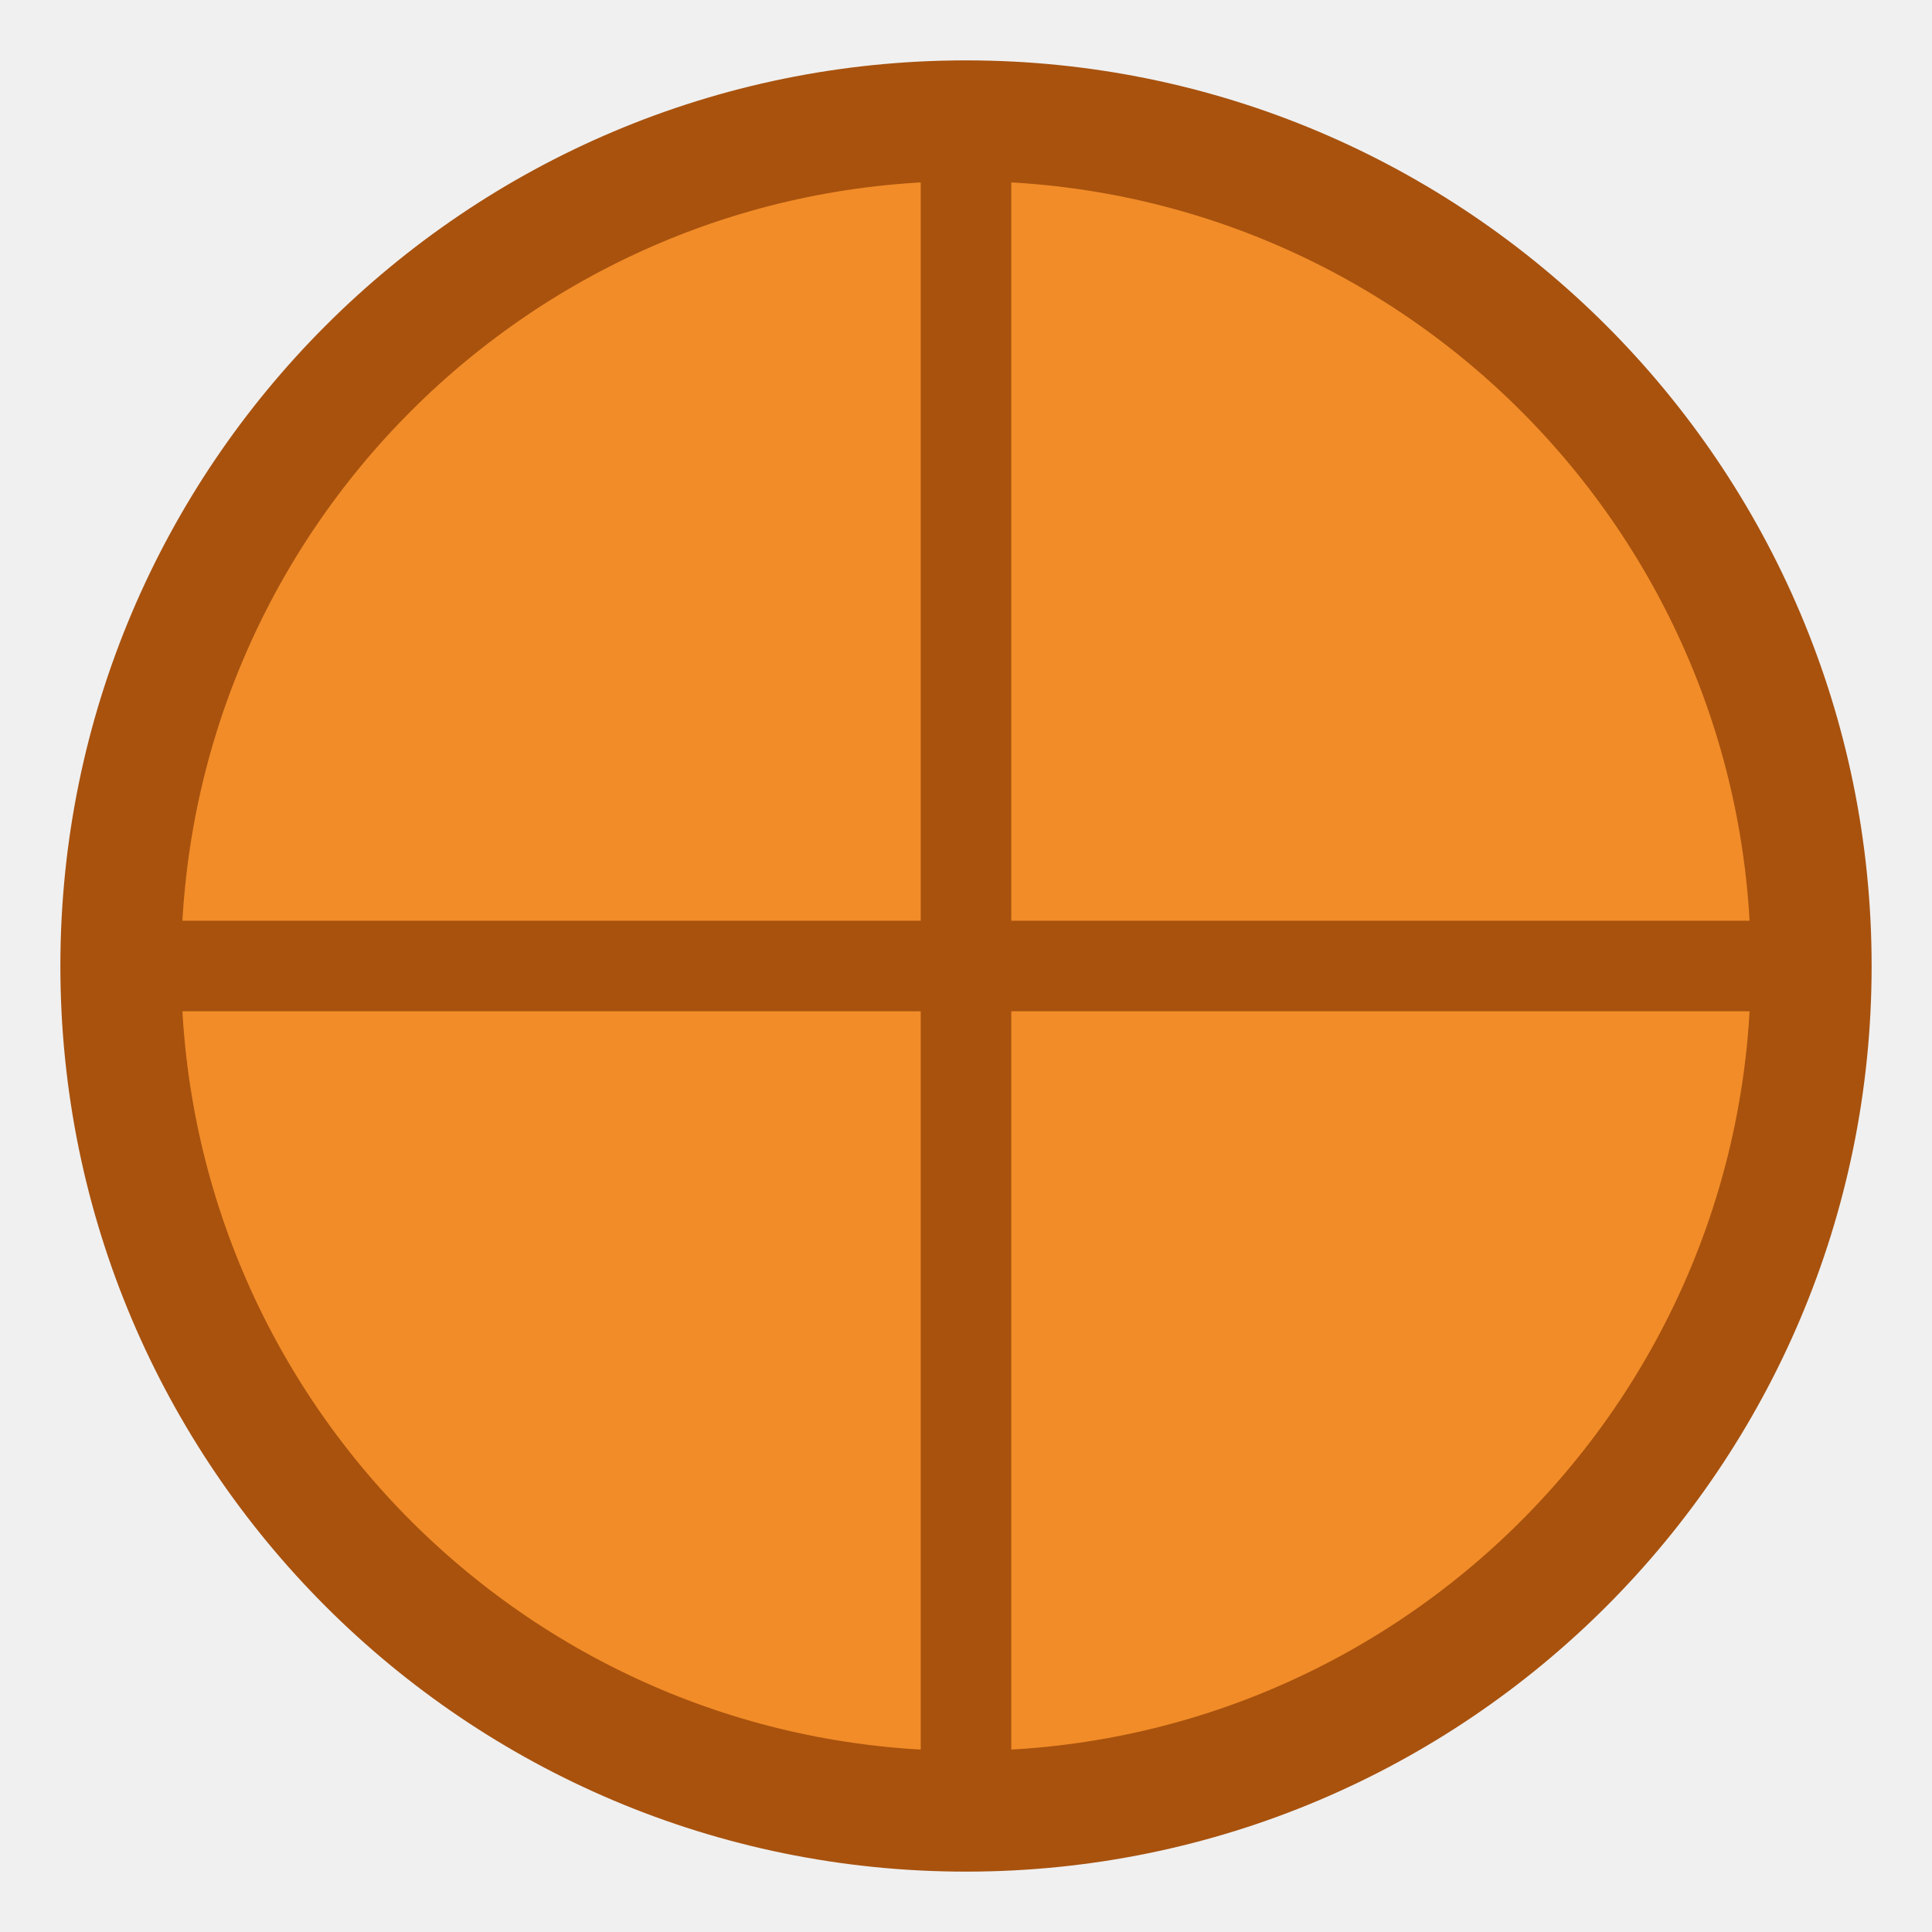
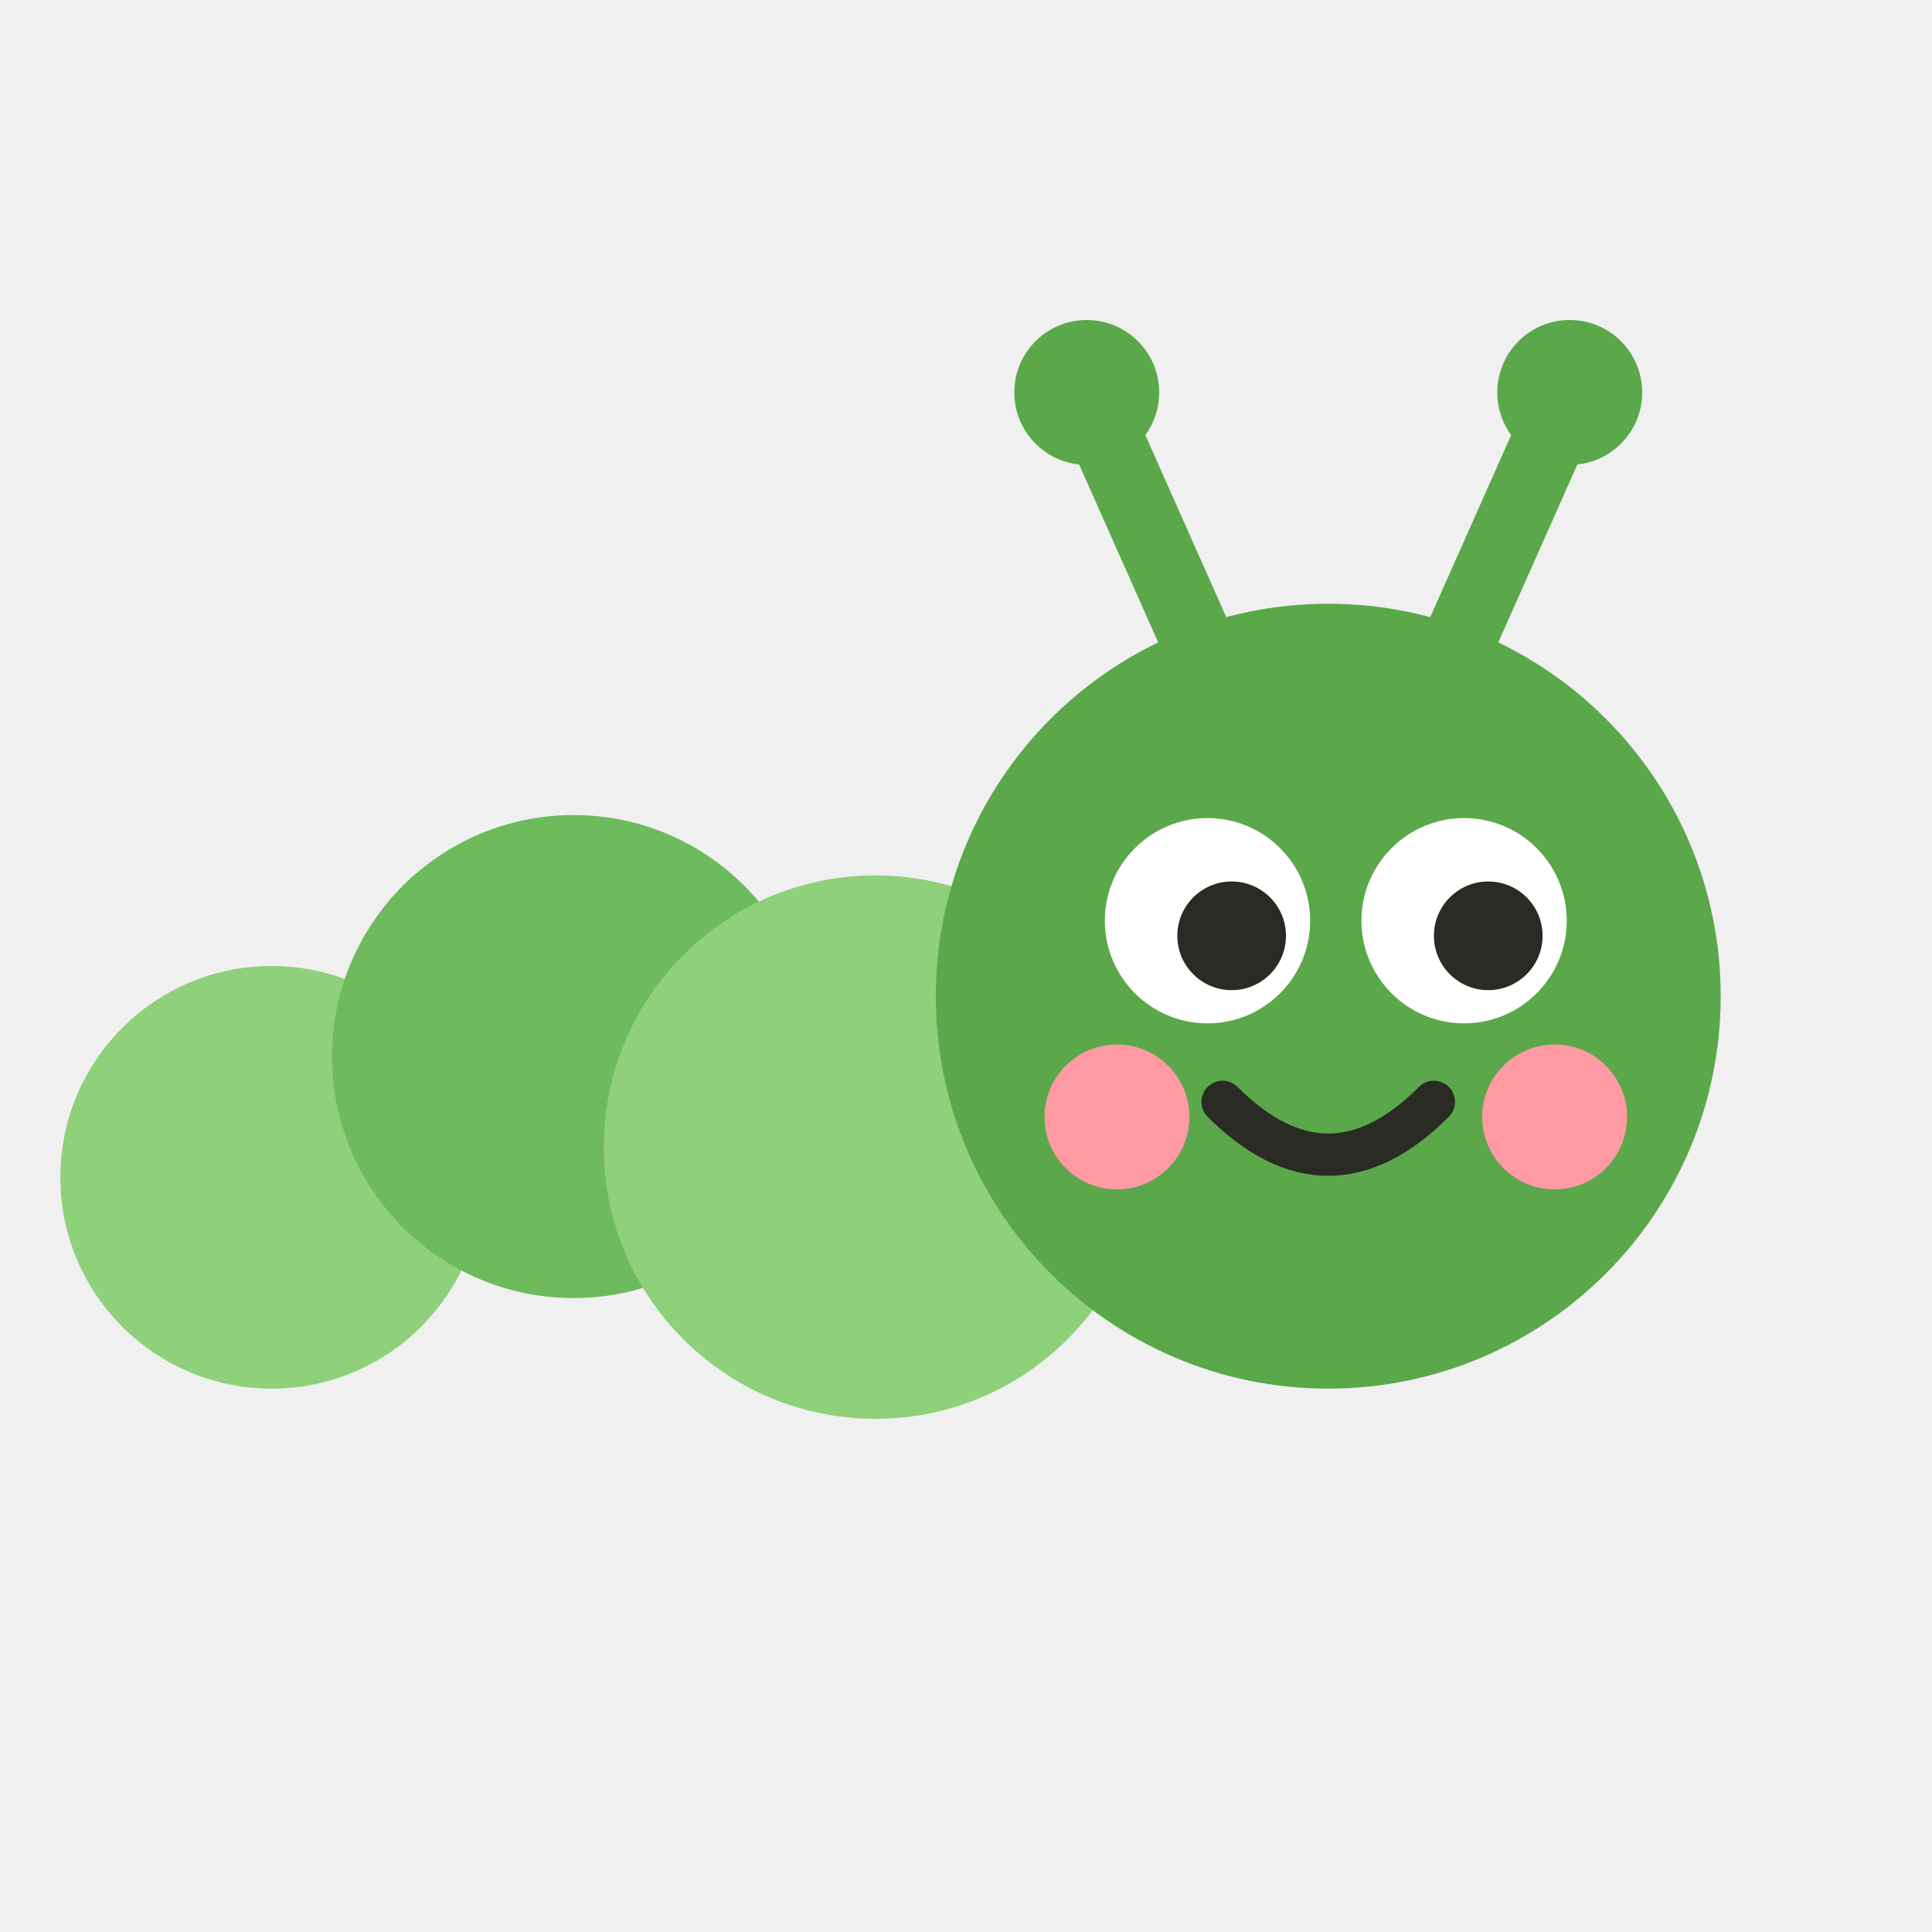
<svg xmlns="http://www.w3.org/2000/svg" viewBox="0 0 64 64">
-   <circle cx="32" cy="32" r="28" fill="#f28c28" stroke="#a8520e" stroke-width="4" />
-   <path d="M4 32h56M32 4v56" stroke="#a8520e" stroke-width="3" fill="none" />
+   <circle cx="9" cy="39" r="7" fill="#8fd07a" />
+   <circle cx="19" cy="35" r="8" fill="#6dbb5c" />
+   <circle cx="29" cy="38" r="9" fill="#8fd07a" />
+   <path d="M40 22 L36 13 M48 22 L52 13" stroke="#5aa84a" stroke-width="2.4" stroke-linecap="round" />
+   <circle cx="36" cy="13" r="2.4" fill="#5aa84a" />
+   <circle cx="52" cy="13" r="2.4" fill="#5aa84a" />
+   <circle cx="44" cy="33" r="13" fill="#5aa84a" />
+   <circle cx="37" cy="37" r="2.4" fill="#ff9aa2" />
+   <circle cx="51.5" cy="37" r="2.4" fill="#ff9aa2" />
+   <circle cx="40" cy="30.5" r="3.4" fill="#fff" />
+   <circle cx="48.5" cy="30.5" r="3.4" fill="#fff" />
+   <circle cx="40.8" cy="31" r="1.8" fill="#2b2b26" />
+   <circle cx="49.3" cy="31" r="1.8" fill="#2b2b26" />
+   <path d="M40.5 36.5 Q44 40 47.5 36.5" stroke="#2b2b26" stroke-width="1.4" fill="none" stroke-linecap="round" />
</svg>
